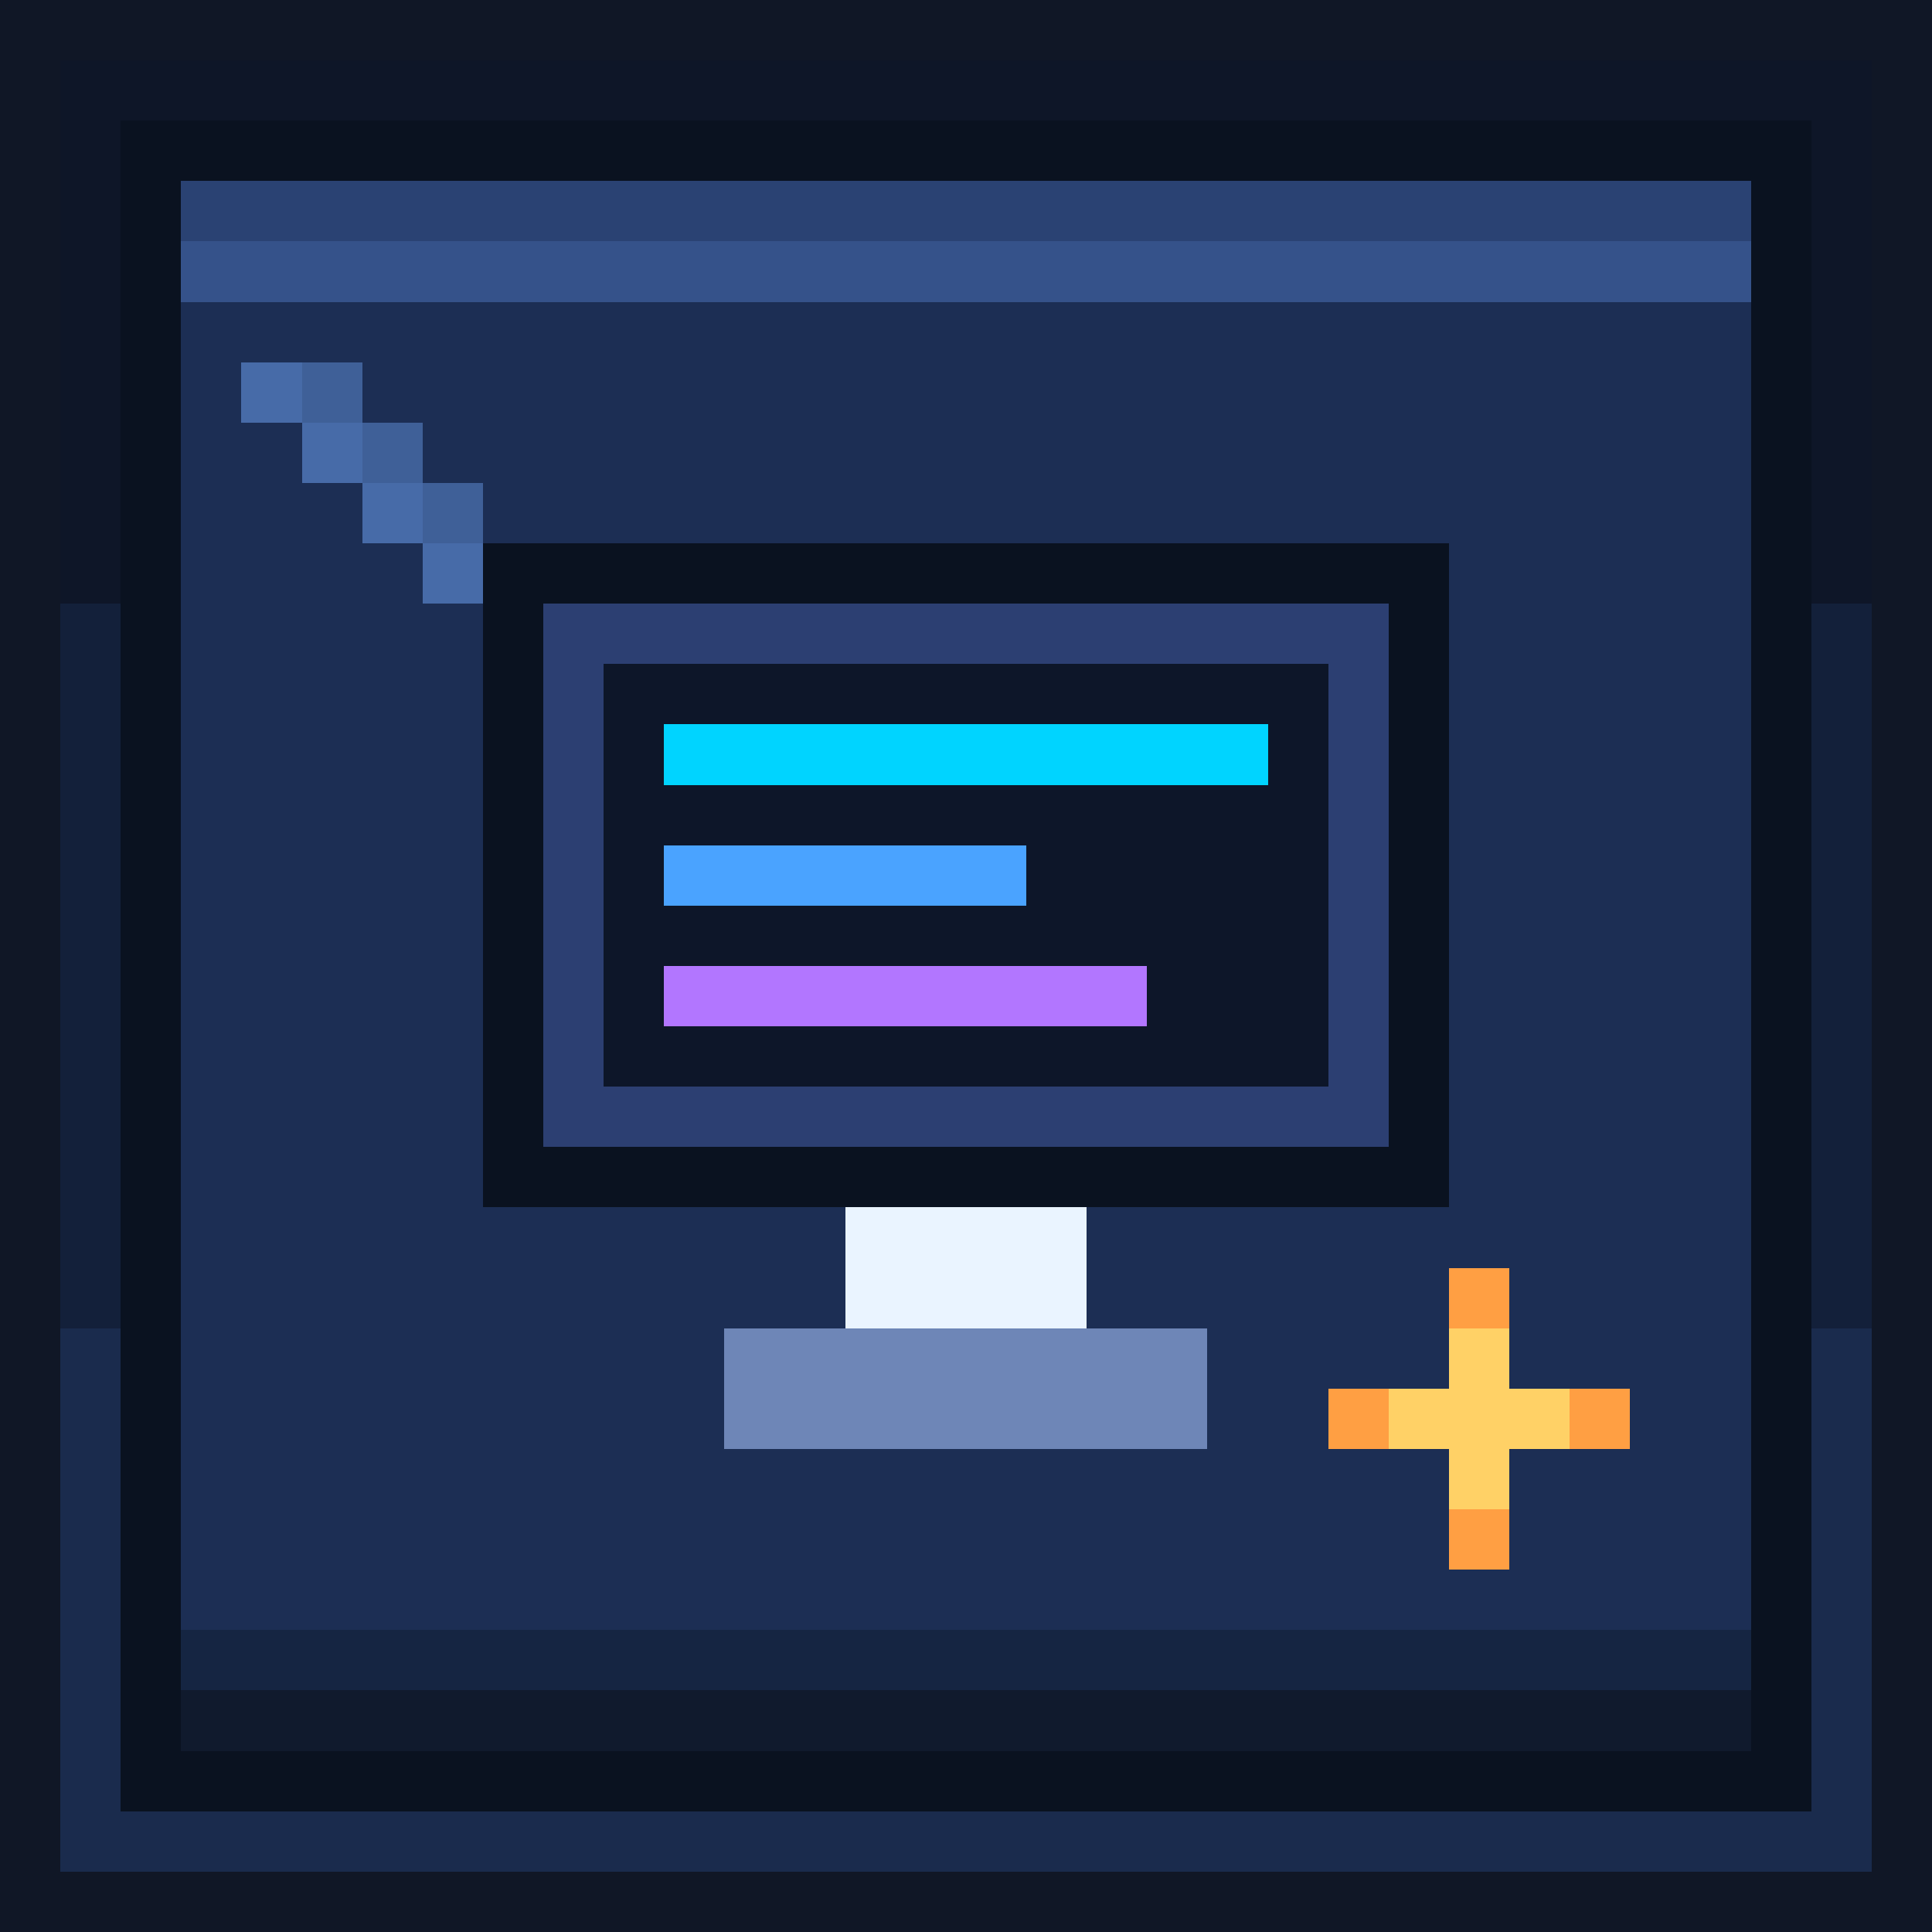
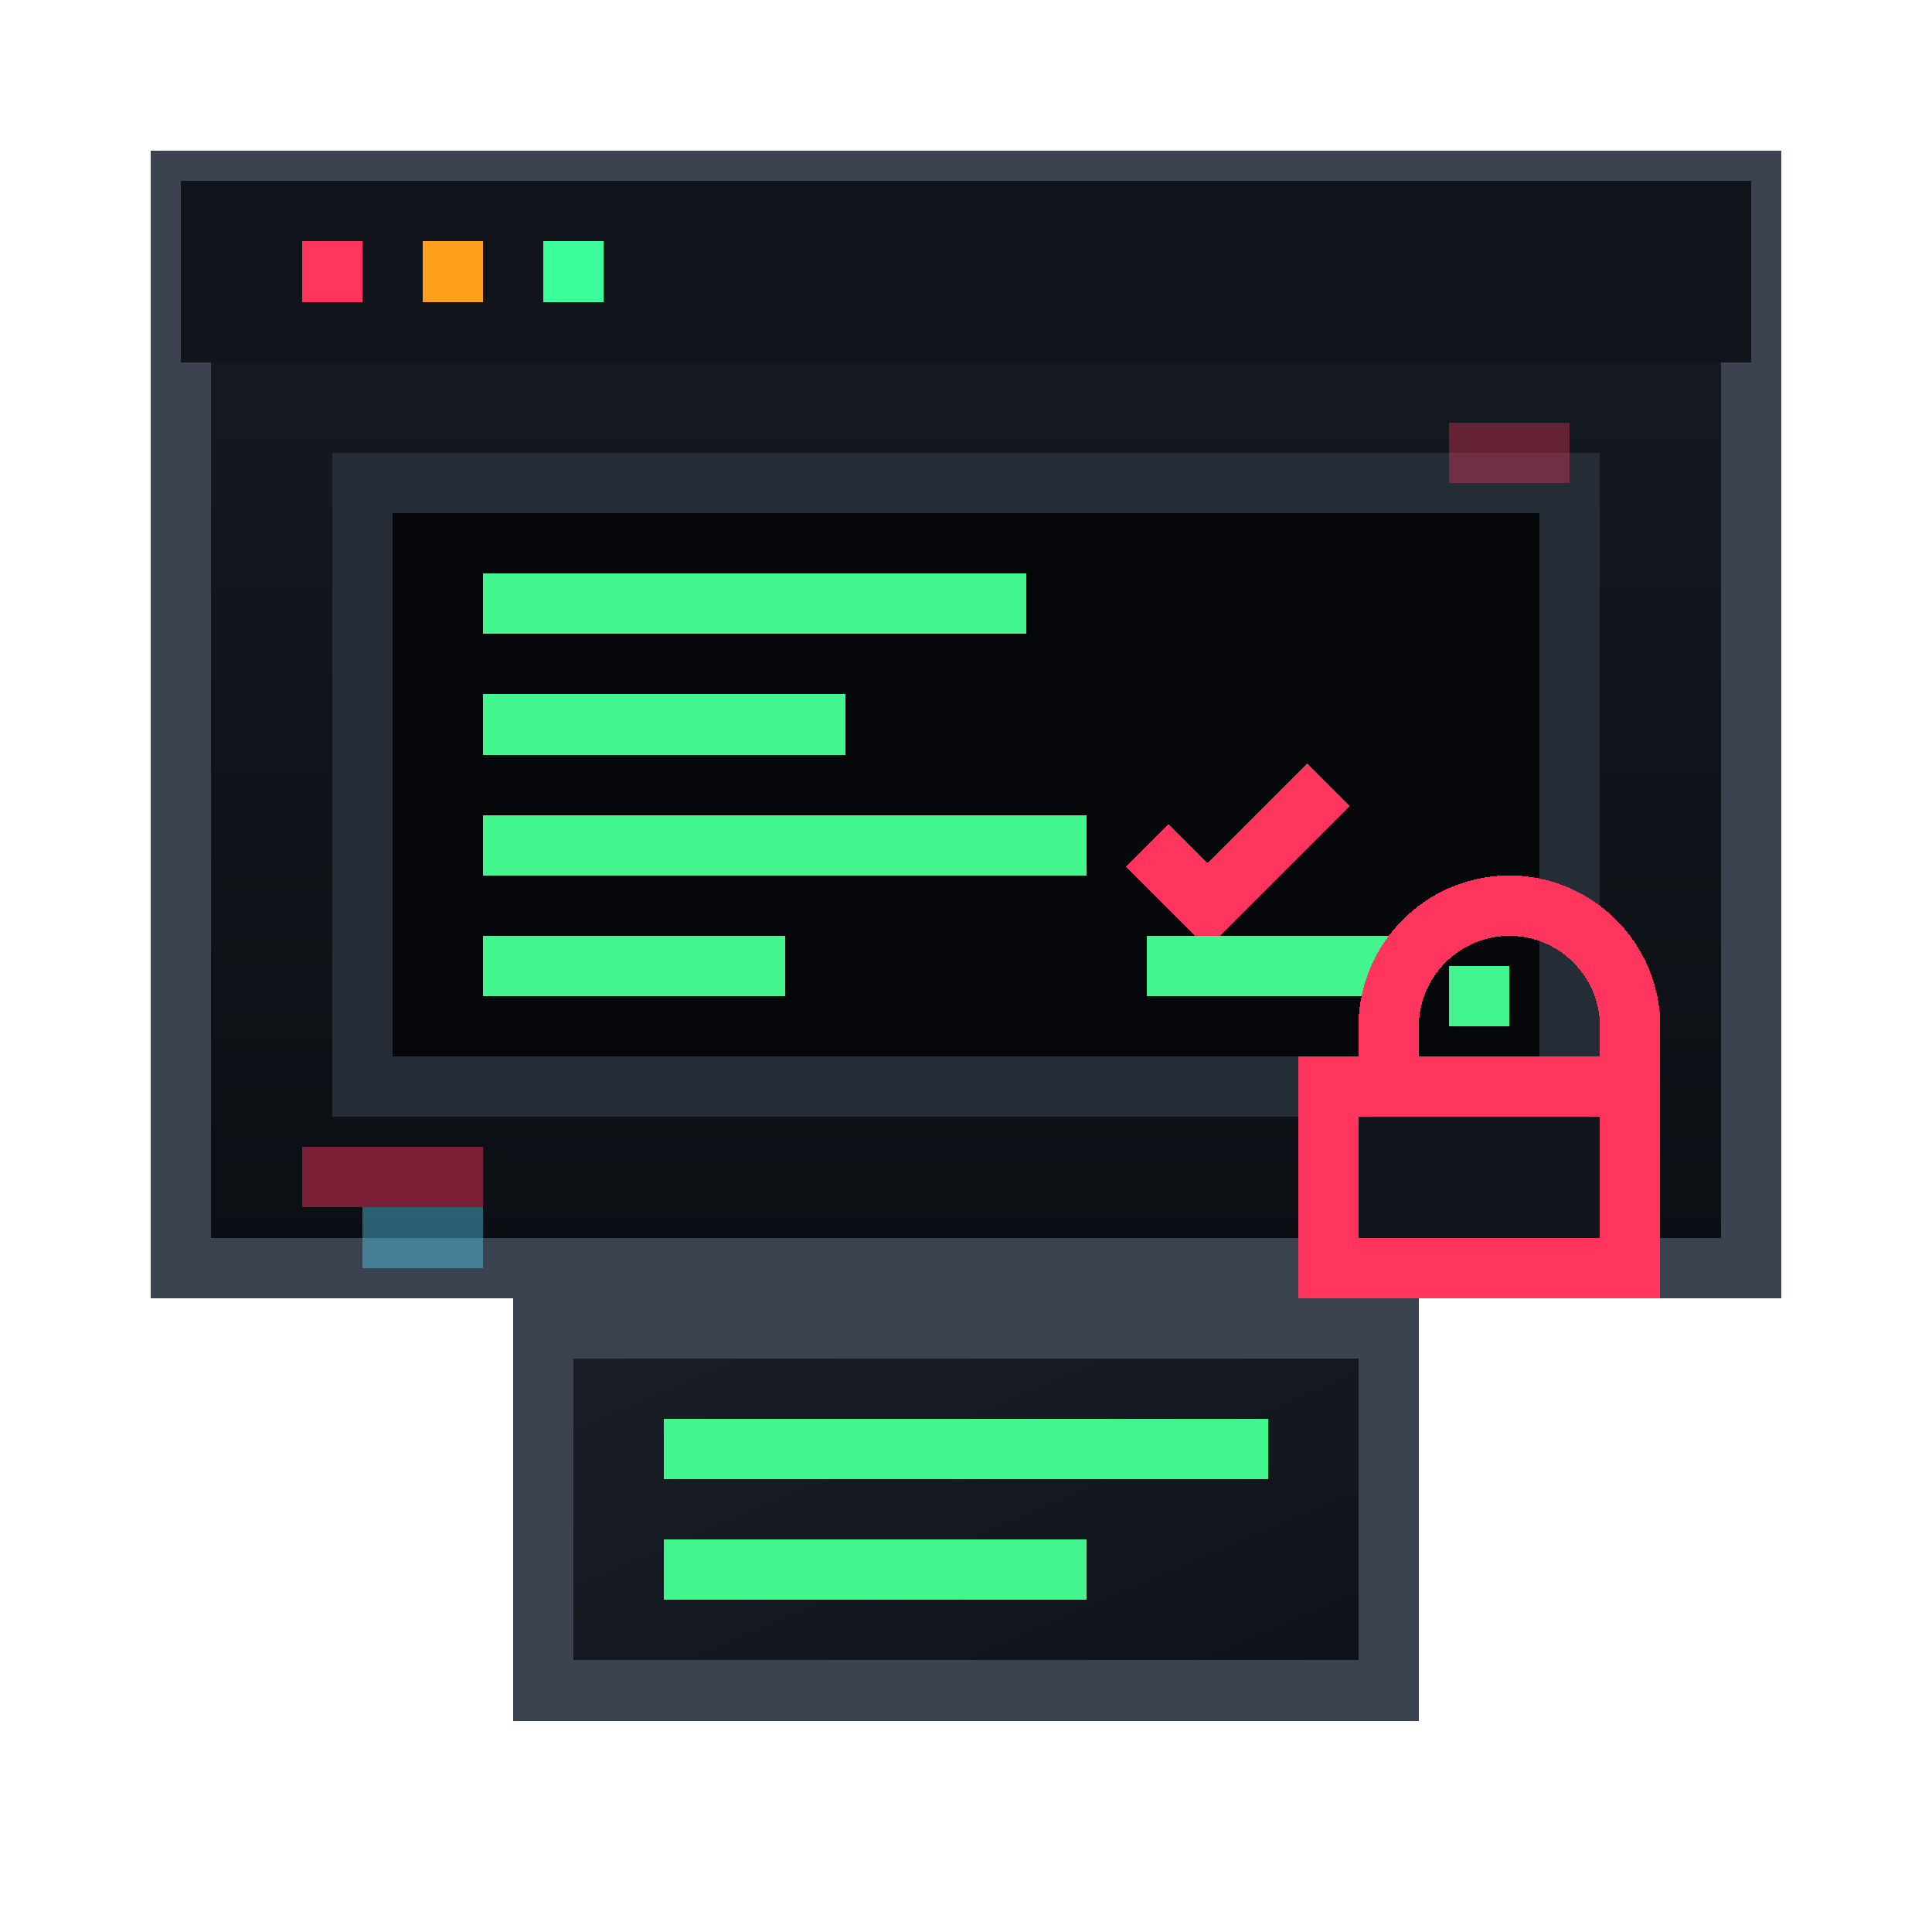
- <svg xmlns="http://www.w3.org/2000/svg" viewBox="0 0 32 32" width="256" height="256" shape-rendering="crispEdges">
-   <rect x="0" y="0" width="32" height="1" fill="#101726" />
-   <rect x="0" y="1" width="1" height="1" fill="#101726" />
-   <rect x="1" y="1" width="30" height="1" fill="#0e1628" />
-   <rect x="31" y="1" width="1" height="1" fill="#101726" />
-   <rect x="0" y="2" width="1" height="1" fill="#101726" />
-   <rect x="1" y="2" width="1" height="1" fill="#0e1628" />
-   <rect x="2" y="2" width="28" height="1" fill="#0a1220" />
-   <rect x="30" y="2" width="1" height="1" fill="#0e1628" />
-   <rect x="31" y="2" width="1" height="1" fill="#101726" />
-   <rect x="0" y="3" width="1" height="1" fill="#101726" />
-   <rect x="1" y="3" width="1" height="1" fill="#0e1628" />
-   <rect x="2" y="3" width="1" height="1" fill="#0a1220" />
-   <rect x="3" y="3" width="26" height="1" fill="#2a4273" />
-   <rect x="29" y="3" width="1" height="1" fill="#0a1220" />
-   <rect x="30" y="3" width="1" height="1" fill="#0e1628" />
-   <rect x="31" y="3" width="1" height="1" fill="#101726" />
-   <rect x="0" y="4" width="1" height="1" fill="#101726" />
-   <rect x="1" y="4" width="1" height="1" fill="#0e1628" />
-   <rect x="2" y="4" width="1" height="1" fill="#0a1220" />
-   <rect x="3" y="4" width="26" height="1" fill="#35528a" />
-   <rect x="29" y="4" width="1" height="1" fill="#0a1220" />
-   <rect x="30" y="4" width="1" height="1" fill="#0e1628" />
-   <rect x="31" y="4" width="1" height="1" fill="#101726" />
-   <rect x="0" y="5" width="1" height="1" fill="#101726" />
-   <rect x="1" y="5" width="1" height="1" fill="#0e1628" />
-   <rect x="2" y="5" width="1" height="1" fill="#0a1220" />
-   <rect x="3" y="5" width="26" height="1" fill="#1c2e54" />
-   <rect x="29" y="5" width="1" height="1" fill="#0a1220" />
-   <rect x="30" y="5" width="1" height="1" fill="#0e1628" />
-   <rect x="31" y="5" width="1" height="1" fill="#101726" />
-   <rect x="0" y="6" width="1" height="1" fill="#101726" />
-   <rect x="1" y="6" width="1" height="1" fill="#0e1628" />
-   <rect x="2" y="6" width="1" height="1" fill="#0a1220" />
-   <rect x="3" y="6" width="1" height="1" fill="#1c2e54" />
-   <rect x="4" y="6" width="1" height="1" fill="#476ba8" />
-   <rect x="5" y="6" width="1" height="1" fill="#3f6098" />
-   <rect x="6" y="6" width="23" height="1" fill="#1c2e54" />
-   <rect x="29" y="6" width="1" height="1" fill="#0a1220" />
-   <rect x="30" y="6" width="1" height="1" fill="#0e1628" />
-   <rect x="31" y="6" width="1" height="1" fill="#101726" />
-   <rect x="0" y="7" width="1" height="1" fill="#101726" />
-   <rect x="1" y="7" width="1" height="1" fill="#0e1628" />
-   <rect x="2" y="7" width="1" height="1" fill="#0a1220" />
-   <rect x="3" y="7" width="2" height="1" fill="#1c2e54" />
-   <rect x="5" y="7" width="1" height="1" fill="#476ba8" />
-   <rect x="6" y="7" width="1" height="1" fill="#3f6098" />
-   <rect x="7" y="7" width="22" height="1" fill="#1c2e54" />
-   <rect x="29" y="7" width="1" height="1" fill="#0a1220" />
-   <rect x="30" y="7" width="1" height="1" fill="#0e1628" />
-   <rect x="31" y="7" width="1" height="1" fill="#101726" />
-   <rect x="0" y="8" width="1" height="1" fill="#101726" />
-   <rect x="1" y="8" width="1" height="1" fill="#0e1628" />
-   <rect x="2" y="8" width="1" height="1" fill="#0a1220" />
-   <rect x="3" y="8" width="3" height="1" fill="#1c2e54" />
-   <rect x="6" y="8" width="1" height="1" fill="#476ba8" />
-   <rect x="7" y="8" width="1" height="1" fill="#3f6098" />
-   <rect x="8" y="8" width="21" height="1" fill="#1c2e54" />
-   <rect x="29" y="8" width="1" height="1" fill="#0a1220" />
-   <rect x="30" y="8" width="1" height="1" fill="#0e1628" />
-   <rect x="31" y="8" width="1" height="1" fill="#101726" />
-   <rect x="0" y="9" width="1" height="1" fill="#101726" />
-   <rect x="1" y="9" width="1" height="1" fill="#0e1628" />
-   <rect x="2" y="9" width="1" height="1" fill="#0a1220" />
-   <rect x="3" y="9" width="4" height="1" fill="#1c2e54" />
-   <rect x="7" y="9" width="1" height="1" fill="#476ba8" />
-   <rect x="8" y="9" width="16" height="1" fill="#0a1220" />
-   <rect x="24" y="9" width="5" height="1" fill="#1c2e54" />
-   <rect x="29" y="9" width="1" height="1" fill="#0a1220" />
-   <rect x="30" y="9" width="1" height="1" fill="#0e1628" />
-   <rect x="31" y="9" width="1" height="1" fill="#101726" />
-   <rect x="0" y="10" width="1" height="1" fill="#101726" />
-   <rect x="1" y="10" width="1" height="1" fill="#13203a" />
-   <rect x="2" y="10" width="1" height="1" fill="#0a1220" />
-   <rect x="3" y="10" width="5" height="1" fill="#1c2e54" />
-   <rect x="8" y="10" width="1" height="1" fill="#0a1220" />
-   <rect x="9" y="10" width="14" height="1" fill="#2c3f72" />
-   <rect x="23" y="10" width="1" height="1" fill="#0a1220" />
-   <rect x="24" y="10" width="5" height="1" fill="#1c2e54" />
-   <rect x="29" y="10" width="1" height="1" fill="#0a1220" />
-   <rect x="30" y="10" width="1" height="1" fill="#13203a" />
-   <rect x="31" y="10" width="1" height="1" fill="#101726" />
-   <rect x="0" y="11" width="1" height="1" fill="#101726" />
-   <rect x="1" y="11" width="1" height="1" fill="#13203a" />
-   <rect x="2" y="11" width="1" height="1" fill="#0a1220" />
-   <rect x="3" y="11" width="5" height="1" fill="#1c2e54" />
-   <rect x="8" y="11" width="1" height="1" fill="#0a1220" />
-   <rect x="9" y="11" width="1" height="1" fill="#2c3f72" />
-   <rect x="10" y="11" width="12" height="1" fill="#0d1629" />
-   <rect x="22" y="11" width="1" height="1" fill="#2c3f72" />
-   <rect x="23" y="11" width="1" height="1" fill="#0a1220" />
-   <rect x="24" y="11" width="5" height="1" fill="#1c2e54" />
-   <rect x="29" y="11" width="1" height="1" fill="#0a1220" />
-   <rect x="30" y="11" width="1" height="1" fill="#13203a" />
-   <rect x="31" y="11" width="1" height="1" fill="#101726" />
-   <rect x="0" y="12" width="1" height="1" fill="#101726" />
-   <rect x="1" y="12" width="1" height="1" fill="#13203a" />
-   <rect x="2" y="12" width="1" height="1" fill="#0a1220" />
-   <rect x="3" y="12" width="5" height="1" fill="#1c2e54" />
-   <rect x="8" y="12" width="1" height="1" fill="#0a1220" />
-   <rect x="9" y="12" width="1" height="1" fill="#2c3f72" />
-   <rect x="10" y="12" width="1" height="1" fill="#0d1629" />
-   <rect x="11" y="12" width="10" height="1" fill="#00d4ff" />
-   <rect x="21" y="12" width="1" height="1" fill="#0d1629" />
-   <rect x="22" y="12" width="1" height="1" fill="#2c3f72" />
-   <rect x="23" y="12" width="1" height="1" fill="#0a1220" />
-   <rect x="24" y="12" width="5" height="1" fill="#1c2e54" />
-   <rect x="29" y="12" width="1" height="1" fill="#0a1220" />
-   <rect x="30" y="12" width="1" height="1" fill="#13203a" />
-   <rect x="31" y="12" width="1" height="1" fill="#101726" />
-   <rect x="0" y="13" width="1" height="1" fill="#101726" />
-   <rect x="1" y="13" width="1" height="1" fill="#13203a" />
-   <rect x="2" y="13" width="1" height="1" fill="#0a1220" />
-   <rect x="3" y="13" width="5" height="1" fill="#1c2e54" />
-   <rect x="8" y="13" width="1" height="1" fill="#0a1220" />
-   <rect x="9" y="13" width="1" height="1" fill="#2c3f72" />
-   <rect x="10" y="13" width="12" height="1" fill="#0d1629" />
-   <rect x="22" y="13" width="1" height="1" fill="#2c3f72" />
-   <rect x="23" y="13" width="1" height="1" fill="#0a1220" />
-   <rect x="24" y="13" width="5" height="1" fill="#1c2e54" />
-   <rect x="29" y="13" width="1" height="1" fill="#0a1220" />
-   <rect x="30" y="13" width="1" height="1" fill="#13203a" />
-   <rect x="31" y="13" width="1" height="1" fill="#101726" />
-   <rect x="0" y="14" width="1" height="1" fill="#101726" />
-   <rect x="1" y="14" width="1" height="1" fill="#13203a" />
-   <rect x="2" y="14" width="1" height="1" fill="#0a1220" />
-   <rect x="3" y="14" width="5" height="1" fill="#1c2e54" />
-   <rect x="8" y="14" width="1" height="1" fill="#0a1220" />
-   <rect x="9" y="14" width="1" height="1" fill="#2c3f72" />
-   <rect x="10" y="14" width="1" height="1" fill="#0d1629" />
-   <rect x="11" y="14" width="6" height="1" fill="#4aa3ff" />
-   <rect x="17" y="14" width="5" height="1" fill="#0d1629" />
-   <rect x="22" y="14" width="1" height="1" fill="#2c3f72" />
-   <rect x="23" y="14" width="1" height="1" fill="#0a1220" />
-   <rect x="24" y="14" width="5" height="1" fill="#1c2e54" />
-   <rect x="29" y="14" width="1" height="1" fill="#0a1220" />
-   <rect x="30" y="14" width="1" height="1" fill="#13203a" />
-   <rect x="31" y="14" width="1" height="1" fill="#101726" />
-   <rect x="0" y="15" width="1" height="1" fill="#101726" />
-   <rect x="1" y="15" width="1" height="1" fill="#13203a" />
-   <rect x="2" y="15" width="1" height="1" fill="#0a1220" />
-   <rect x="3" y="15" width="5" height="1" fill="#1c2e54" />
-   <rect x="8" y="15" width="1" height="1" fill="#0a1220" />
-   <rect x="9" y="15" width="1" height="1" fill="#2c3f72" />
-   <rect x="10" y="15" width="12" height="1" fill="#0d1629" />
-   <rect x="22" y="15" width="1" height="1" fill="#2c3f72" />
-   <rect x="23" y="15" width="1" height="1" fill="#0a1220" />
-   <rect x="24" y="15" width="5" height="1" fill="#1c2e54" />
-   <rect x="29" y="15" width="1" height="1" fill="#0a1220" />
-   <rect x="30" y="15" width="1" height="1" fill="#13203a" />
-   <rect x="31" y="15" width="1" height="1" fill="#101726" />
-   <rect x="0" y="16" width="1" height="1" fill="#101726" />
-   <rect x="1" y="16" width="1" height="1" fill="#13203a" />
-   <rect x="2" y="16" width="1" height="1" fill="#0a1220" />
-   <rect x="3" y="16" width="5" height="1" fill="#1c2e54" />
-   <rect x="8" y="16" width="1" height="1" fill="#0a1220" />
-   <rect x="9" y="16" width="1" height="1" fill="#2c3f72" />
-   <rect x="10" y="16" width="1" height="1" fill="#0d1629" />
-   <rect x="11" y="16" width="8" height="1" fill="#b276ff" />
-   <rect x="19" y="16" width="3" height="1" fill="#0d1629" />
-   <rect x="22" y="16" width="1" height="1" fill="#2c3f72" />
-   <rect x="23" y="16" width="1" height="1" fill="#0a1220" />
-   <rect x="24" y="16" width="5" height="1" fill="#1c2e54" />
-   <rect x="29" y="16" width="1" height="1" fill="#0a1220" />
-   <rect x="30" y="16" width="1" height="1" fill="#13203a" />
-   <rect x="31" y="16" width="1" height="1" fill="#101726" />
-   <rect x="0" y="17" width="1" height="1" fill="#101726" />
-   <rect x="1" y="17" width="1" height="1" fill="#13203a" />
-   <rect x="2" y="17" width="1" height="1" fill="#0a1220" />
-   <rect x="3" y="17" width="5" height="1" fill="#1c2e54" />
-   <rect x="8" y="17" width="1" height="1" fill="#0a1220" />
-   <rect x="9" y="17" width="1" height="1" fill="#2c3f72" />
-   <rect x="10" y="17" width="12" height="1" fill="#0d1629" />
-   <rect x="22" y="17" width="1" height="1" fill="#2c3f72" />
-   <rect x="23" y="17" width="1" height="1" fill="#0a1220" />
-   <rect x="24" y="17" width="5" height="1" fill="#1c2e54" />
-   <rect x="29" y="17" width="1" height="1" fill="#0a1220" />
-   <rect x="30" y="17" width="1" height="1" fill="#13203a" />
-   <rect x="31" y="17" width="1" height="1" fill="#101726" />
-   <rect x="0" y="18" width="1" height="1" fill="#101726" />
-   <rect x="1" y="18" width="1" height="1" fill="#13203a" />
-   <rect x="2" y="18" width="1" height="1" fill="#0a1220" />
-   <rect x="3" y="18" width="5" height="1" fill="#1c2e54" />
-   <rect x="8" y="18" width="1" height="1" fill="#0a1220" />
-   <rect x="9" y="18" width="14" height="1" fill="#2c3f72" />
-   <rect x="23" y="18" width="1" height="1" fill="#0a1220" />
-   <rect x="24" y="18" width="5" height="1" fill="#1c2e54" />
-   <rect x="29" y="18" width="1" height="1" fill="#0a1220" />
-   <rect x="30" y="18" width="1" height="1" fill="#13203a" />
-   <rect x="31" y="18" width="1" height="1" fill="#101726" />
-   <rect x="0" y="19" width="1" height="1" fill="#101726" />
-   <rect x="1" y="19" width="1" height="1" fill="#13203a" />
-   <rect x="2" y="19" width="1" height="1" fill="#0a1220" />
-   <rect x="3" y="19" width="5" height="1" fill="#1c2e54" />
-   <rect x="8" y="19" width="16" height="1" fill="#0a1220" />
-   <rect x="24" y="19" width="5" height="1" fill="#1c2e54" />
-   <rect x="29" y="19" width="1" height="1" fill="#0a1220" />
-   <rect x="30" y="19" width="1" height="1" fill="#13203a" />
-   <rect x="31" y="19" width="1" height="1" fill="#101726" />
-   <rect x="0" y="20" width="1" height="1" fill="#101726" />
-   <rect x="1" y="20" width="1" height="1" fill="#13203a" />
-   <rect x="2" y="20" width="1" height="1" fill="#0a1220" />
-   <rect x="3" y="20" width="11" height="1" fill="#1c2e54" />
-   <rect x="14" y="20" width="4" height="1" fill="#eaf4ff" />
-   <rect x="18" y="20" width="11" height="1" fill="#1c2e54" />
-   <rect x="29" y="20" width="1" height="1" fill="#0a1220" />
-   <rect x="30" y="20" width="1" height="1" fill="#13203a" />
-   <rect x="31" y="20" width="1" height="1" fill="#101726" />
-   <rect x="0" y="21" width="1" height="1" fill="#101726" />
-   <rect x="1" y="21" width="1" height="1" fill="#13203a" />
-   <rect x="2" y="21" width="1" height="1" fill="#0a1220" />
-   <rect x="3" y="21" width="11" height="1" fill="#1c2e54" />
-   <rect x="14" y="21" width="4" height="1" fill="#eaf4ff" />
-   <rect x="18" y="21" width="6" height="1" fill="#1c2e54" />
-   <rect x="24" y="21" width="1" height="1" fill="#ff9f43" />
-   <rect x="25" y="21" width="4" height="1" fill="#1c2e54" />
-   <rect x="29" y="21" width="1" height="1" fill="#0a1220" />
-   <rect x="30" y="21" width="1" height="1" fill="#13203a" />
-   <rect x="31" y="21" width="1" height="1" fill="#101726" />
-   <rect x="0" y="22" width="1" height="1" fill="#101726" />
-   <rect x="1" y="22" width="1" height="1" fill="#1a2b4d" />
-   <rect x="2" y="22" width="1" height="1" fill="#0a1220" />
-   <rect x="3" y="22" width="9" height="1" fill="#1c2e54" />
-   <rect x="12" y="22" width="8" height="1" fill="#6e86b7" />
-   <rect x="20" y="22" width="4" height="1" fill="#1c2e54" />
-   <rect x="24" y="22" width="1" height="1" fill="#ffd166" />
-   <rect x="25" y="22" width="4" height="1" fill="#1c2e54" />
-   <rect x="29" y="22" width="1" height="1" fill="#0a1220" />
-   <rect x="30" y="22" width="1" height="1" fill="#1a2b4d" />
-   <rect x="31" y="22" width="1" height="1" fill="#101726" />
-   <rect x="0" y="23" width="1" height="1" fill="#101726" />
-   <rect x="1" y="23" width="1" height="1" fill="#1a2b4d" />
-   <rect x="2" y="23" width="1" height="1" fill="#0a1220" />
-   <rect x="3" y="23" width="9" height="1" fill="#1c2e54" />
-   <rect x="12" y="23" width="8" height="1" fill="#6e86b7" />
-   <rect x="20" y="23" width="2" height="1" fill="#1c2e54" />
-   <rect x="22" y="23" width="1" height="1" fill="#ff9f43" />
-   <rect x="23" y="23" width="3" height="1" fill="#ffd166" />
-   <rect x="26" y="23" width="1" height="1" fill="#ff9f43" />
-   <rect x="27" y="23" width="2" height="1" fill="#1c2e54" />
-   <rect x="29" y="23" width="1" height="1" fill="#0a1220" />
-   <rect x="30" y="23" width="1" height="1" fill="#1a2b4d" />
-   <rect x="31" y="23" width="1" height="1" fill="#101726" />
-   <rect x="0" y="24" width="1" height="1" fill="#101726" />
-   <rect x="1" y="24" width="1" height="1" fill="#1a2b4d" />
-   <rect x="2" y="24" width="1" height="1" fill="#0a1220" />
-   <rect x="3" y="24" width="21" height="1" fill="#1c2e54" />
-   <rect x="24" y="24" width="1" height="1" fill="#ffd166" />
-   <rect x="25" y="24" width="4" height="1" fill="#1c2e54" />
-   <rect x="29" y="24" width="1" height="1" fill="#0a1220" />
-   <rect x="30" y="24" width="1" height="1" fill="#1a2b4d" />
-   <rect x="31" y="24" width="1" height="1" fill="#101726" />
-   <rect x="0" y="25" width="1" height="1" fill="#101726" />
-   <rect x="1" y="25" width="1" height="1" fill="#1a2b4d" />
-   <rect x="2" y="25" width="1" height="1" fill="#0a1220" />
-   <rect x="3" y="25" width="21" height="1" fill="#1c2e54" />
-   <rect x="24" y="25" width="1" height="1" fill="#ff9f43" />
-   <rect x="25" y="25" width="4" height="1" fill="#1c2e54" />
-   <rect x="29" y="25" width="1" height="1" fill="#0a1220" />
-   <rect x="30" y="25" width="1" height="1" fill="#1a2b4d" />
-   <rect x="31" y="25" width="1" height="1" fill="#101726" />
-   <rect x="0" y="26" width="1" height="1" fill="#101726" />
-   <rect x="1" y="26" width="1" height="1" fill="#1a2b4d" />
-   <rect x="2" y="26" width="1" height="1" fill="#0a1220" />
-   <rect x="3" y="26" width="26" height="1" fill="#1c2e54" />
-   <rect x="29" y="26" width="1" height="1" fill="#0a1220" />
-   <rect x="30" y="26" width="1" height="1" fill="#1a2b4d" />
-   <rect x="31" y="26" width="1" height="1" fill="#101726" />
-   <rect x="0" y="27" width="1" height="1" fill="#101726" />
-   <rect x="1" y="27" width="1" height="1" fill="#1a2b4d" />
-   <rect x="2" y="27" width="1" height="1" fill="#0a1220" />
-   <rect x="3" y="27" width="26" height="1" fill="#152542" />
-   <rect x="29" y="27" width="1" height="1" fill="#0a1220" />
-   <rect x="30" y="27" width="1" height="1" fill="#1a2b4d" />
-   <rect x="31" y="27" width="1" height="1" fill="#101726" />
-   <rect x="0" y="28" width="1" height="1" fill="#101726" />
-   <rect x="1" y="28" width="1" height="1" fill="#1a2b4d" />
-   <rect x="2" y="28" width="1" height="1" fill="#0a1220" />
-   <rect x="3" y="28" width="26" height="1" fill="#101a2d" />
-   <rect x="29" y="28" width="1" height="1" fill="#0a1220" />
-   <rect x="30" y="28" width="1" height="1" fill="#1a2b4d" />
-   <rect x="31" y="28" width="1" height="1" fill="#101726" />
-   <rect x="0" y="29" width="1" height="1" fill="#101726" />
-   <rect x="1" y="29" width="1" height="1" fill="#1a2b4d" />
-   <rect x="2" y="29" width="28" height="1" fill="#0a1220" />
-   <rect x="30" y="29" width="1" height="1" fill="#1a2b4d" />
-   <rect x="31" y="29" width="1" height="1" fill="#101726" />
-   <rect x="0" y="30" width="1" height="1" fill="#101726" />
-   <rect x="1" y="30" width="30" height="1" fill="#1a2b4d" />
-   <rect x="31" y="30" width="1" height="1" fill="#101726" />
-   <rect x="0" y="31" width="32" height="1" fill="#101726" />
+ <svg xmlns="http://www.w3.org/2000/svg" viewBox="0 0 32 32" fill="none" shape-rendering="crispEdges">
+   <defs>
+     <linearGradient id="panel" x1="0" y1="0" x2="0" y2="1">
+       <stop offset="0" stop-color="#171b22" />
+       <stop offset="1" stop-color="#0b0e13" />
+     </linearGradient>
+     <linearGradient id="desk" x1="0" y1="0" x2="1" y2="1">
+       <stop offset="0" stop-color="#1a1f28" />
+       <stop offset="1" stop-color="#0e1218" />
+     </linearGradient>
+   </defs>
+   <rect x="3" y="3" width="26" height="18" fill="url(#panel)" stroke="#3b4350" stroke-width="1" />
+   <rect x="3" y="3" width="26" height="3" fill="#11151b" />
+   <rect x="5" y="4" width="1" height="1" fill="#ff355e" />
+   <rect x="7" y="4" width="1" height="1" fill="#ff9f1c" />
+   <rect x="9" y="4" width="1" height="1" fill="#3cff9b" />
+   <rect x="6" y="8" width="20" height="10" fill="#05070b" stroke="#242c35" stroke-width="1" />
+   <path d="M8 10H17M8 12H14M8 14H18M8 16H13" stroke="#42f58d" stroke-width="1" />
+   <path d="M19 14L20 15L22 13" stroke="#ff355e" stroke-width="1" />
+   <path d="M19 16H23" stroke="#42f58d" stroke-width="1" />
+   <rect x="24" y="16" width="1" height="1" fill="#42f58d" />
+   <rect x="22" y="18" width="5" height="3" fill="#11161d" stroke="#ff355e" stroke-width="1" />
+   <path d="M23 18V17C23 15.9 23.9 15 25 15C26.1 15 27 15.9 27 17V18" stroke="#ff355e" stroke-width="1" />
+   <rect x="9" y="22" width="14" height="6" fill="url(#desk)" stroke="#3b4350" stroke-width="1" />
+   <path d="M11 24H21M11 26H18" stroke="#42f58d" stroke-width="1" />
+   <rect x="5" y="19" width="3" height="1" fill="#ff355e" fill-opacity="0.45" />
+   <rect x="6" y="20" width="2" height="1" fill="#57d9ff" fill-opacity="0.4" />
+   <rect x="24" y="7" width="2" height="1" fill="#ff355e" fill-opacity="0.35" />
</svg>
